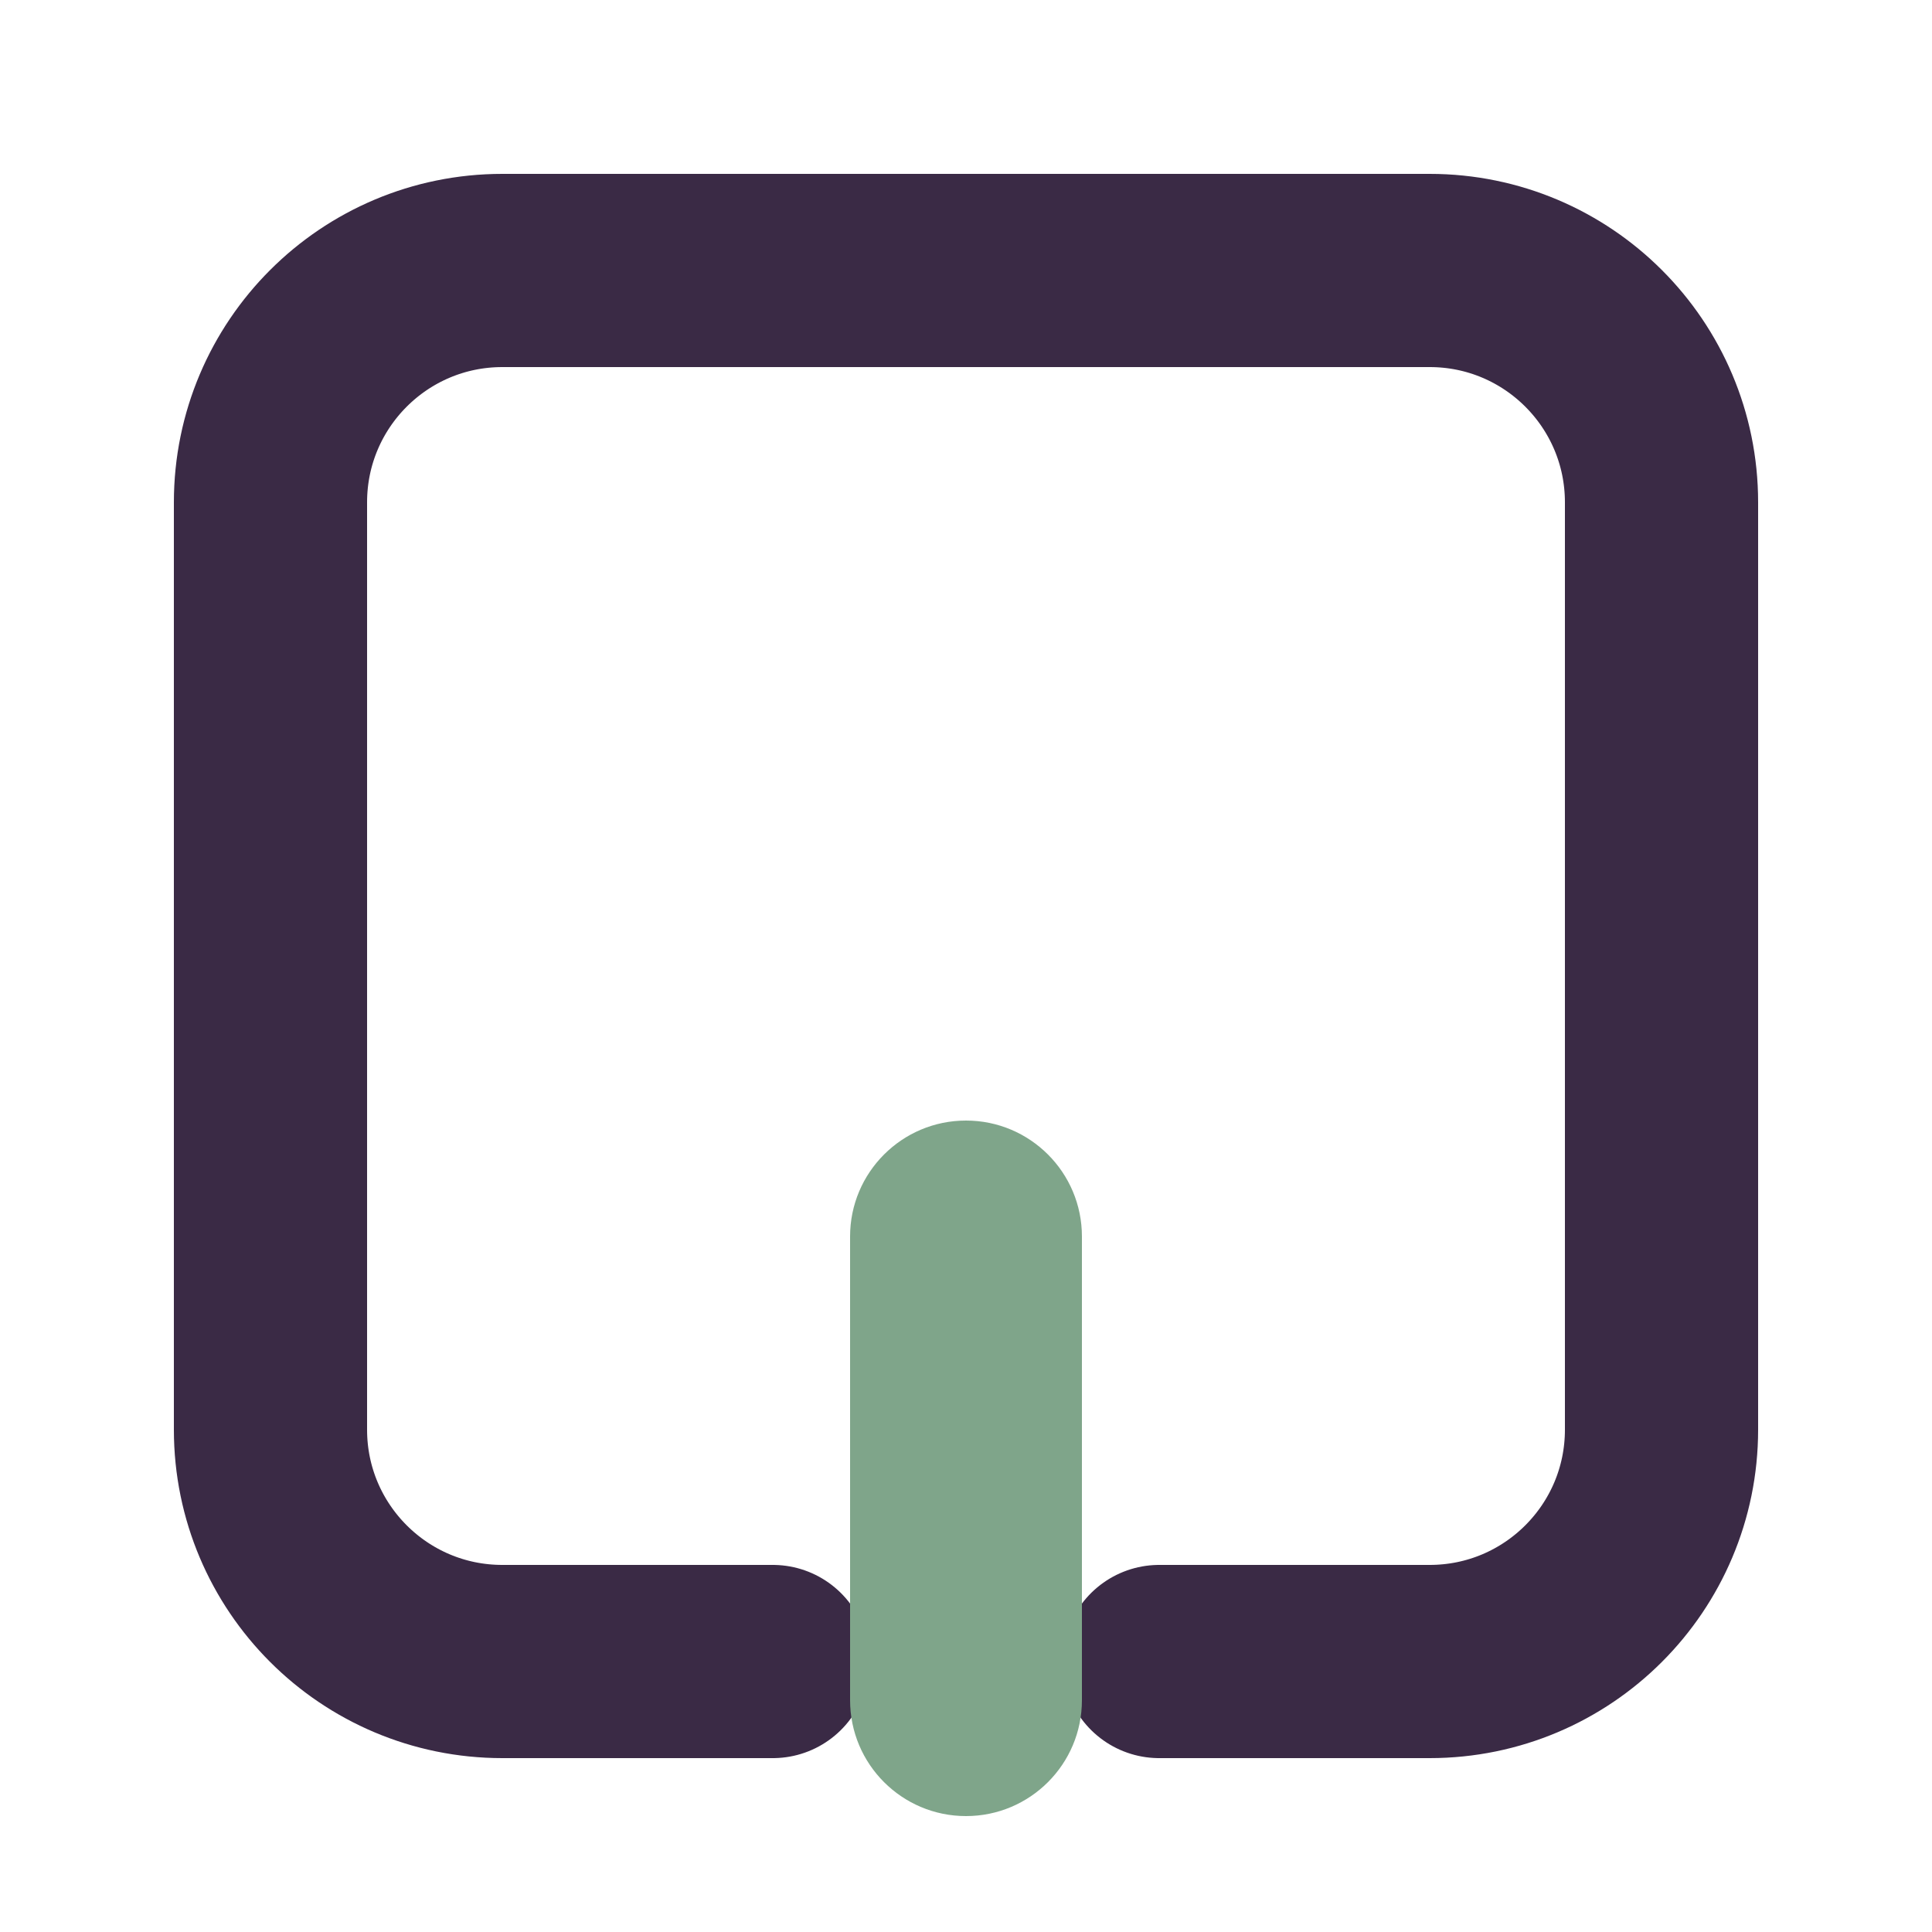
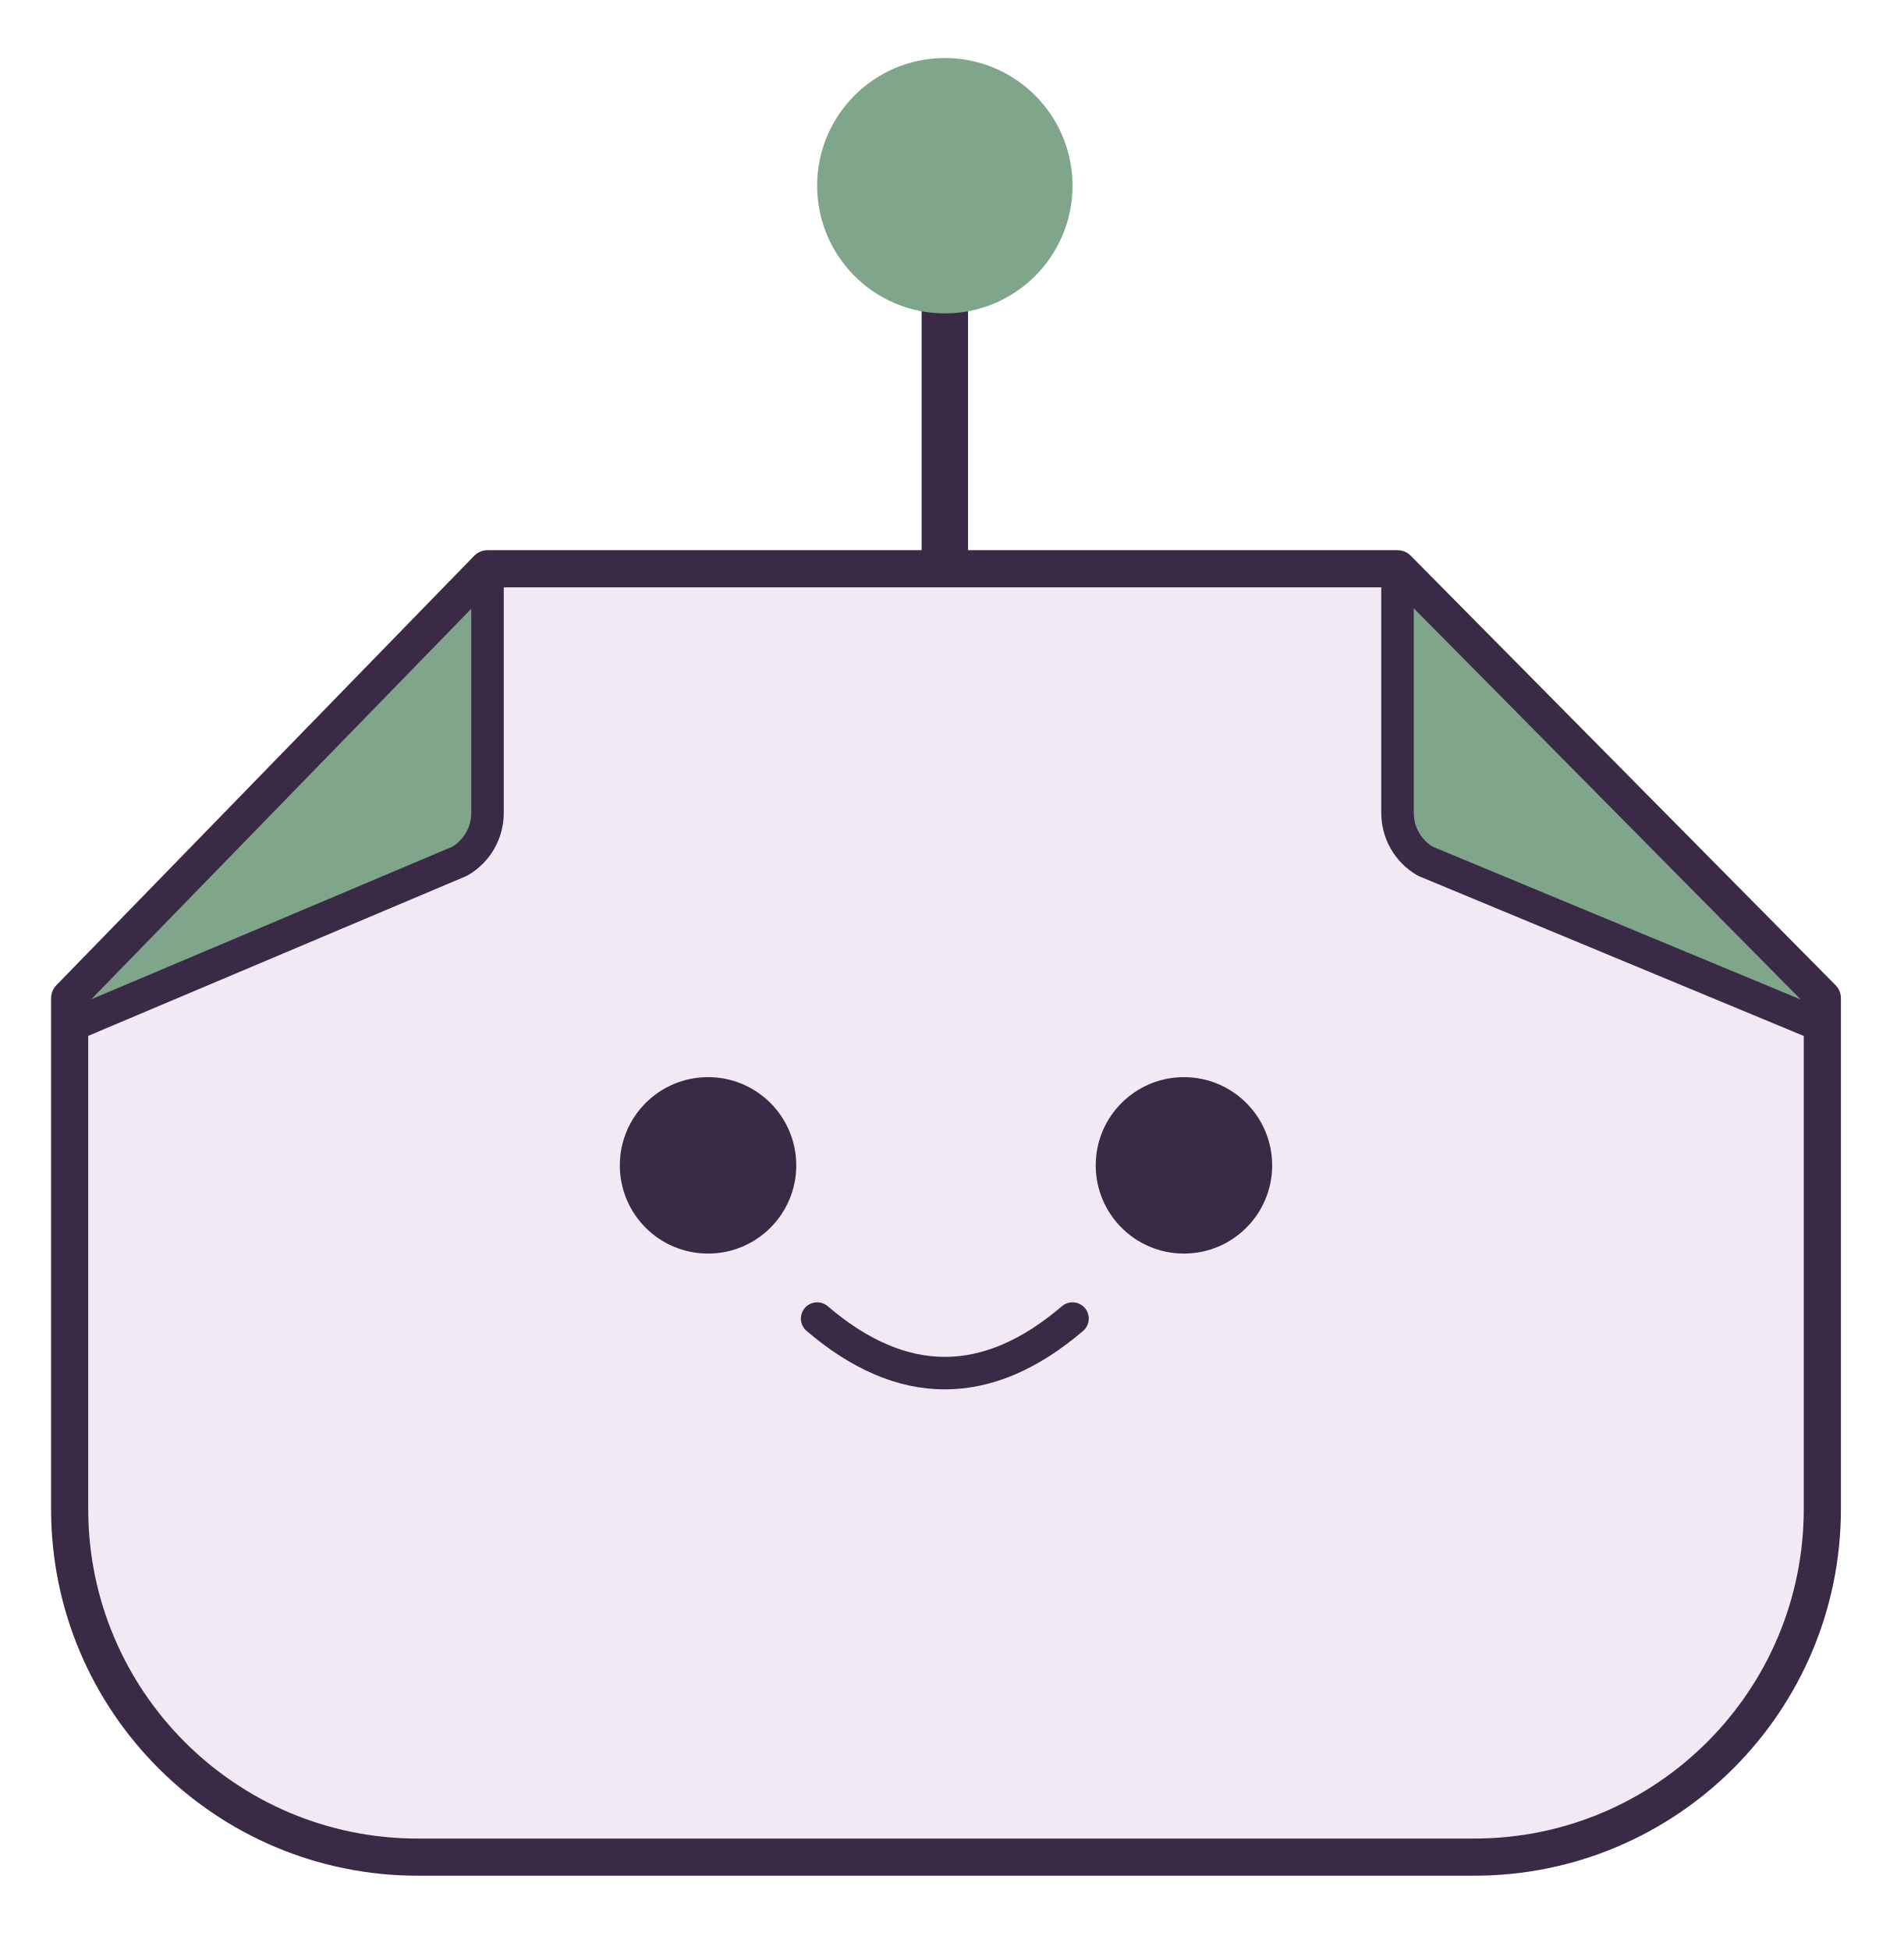
- <svg xmlns="http://www.w3.org/2000/svg" viewBox="0 0 100 100">
-   <path d="M40 86 H26 A12 12 0 0 1 14 74 V26 A12 12 0 0 1 26 14 H74 A12 12 0 0 1 86 26 V74 A12 12 0 0 1 74 86 H60" fill="none" stroke="#3A2A45" stroke-width="10" stroke-linecap="round" />
-   <rect x="44" y="58" width="12" height="36" rx="6" fill="#7FA58A" />
+ <svg xmlns="http://www.w3.org/2000/svg" viewBox="220 170 820 840">
+   <path d="M627 300 V420" fill="none" stroke="#3A2A45" stroke-width="20" stroke-linecap="round" />
+   <circle cx="627" cy="250" r="55" fill="#7FA58A" />
+   <path d="M430 415 H822 L1005 600 V820 A150 150 0 0 1 855 970 H400 A150 150 0 0 1 250 820 V600 Z" fill="#F1E9F3" stroke="#3A2A45" stroke-width="16" stroke-linejoin="round" />
+   <path d="M430 415 V520 A24 24 0 0 1 418 541 L250 612 V600 Z" fill="#7FA58A" stroke="#3A2A45" stroke-width="14" stroke-linejoin="round" />
+   <path d="M822 415 V520 A24 24 0 0 0 834 541 L1005 612 V600 Z" fill="#7FA58A" stroke="#3A2A45" stroke-width="14" stroke-linejoin="round" />
+   <circle cx="525" cy="672" r="38" fill="#3A2A45" />
+   <circle cx="730" cy="672" r="38" fill="#3A2A45" />
+   <path d="M572 738 Q627 785 682 738" fill="none" stroke="#3A2A45" stroke-width="14" stroke-linecap="round" />
</svg>
